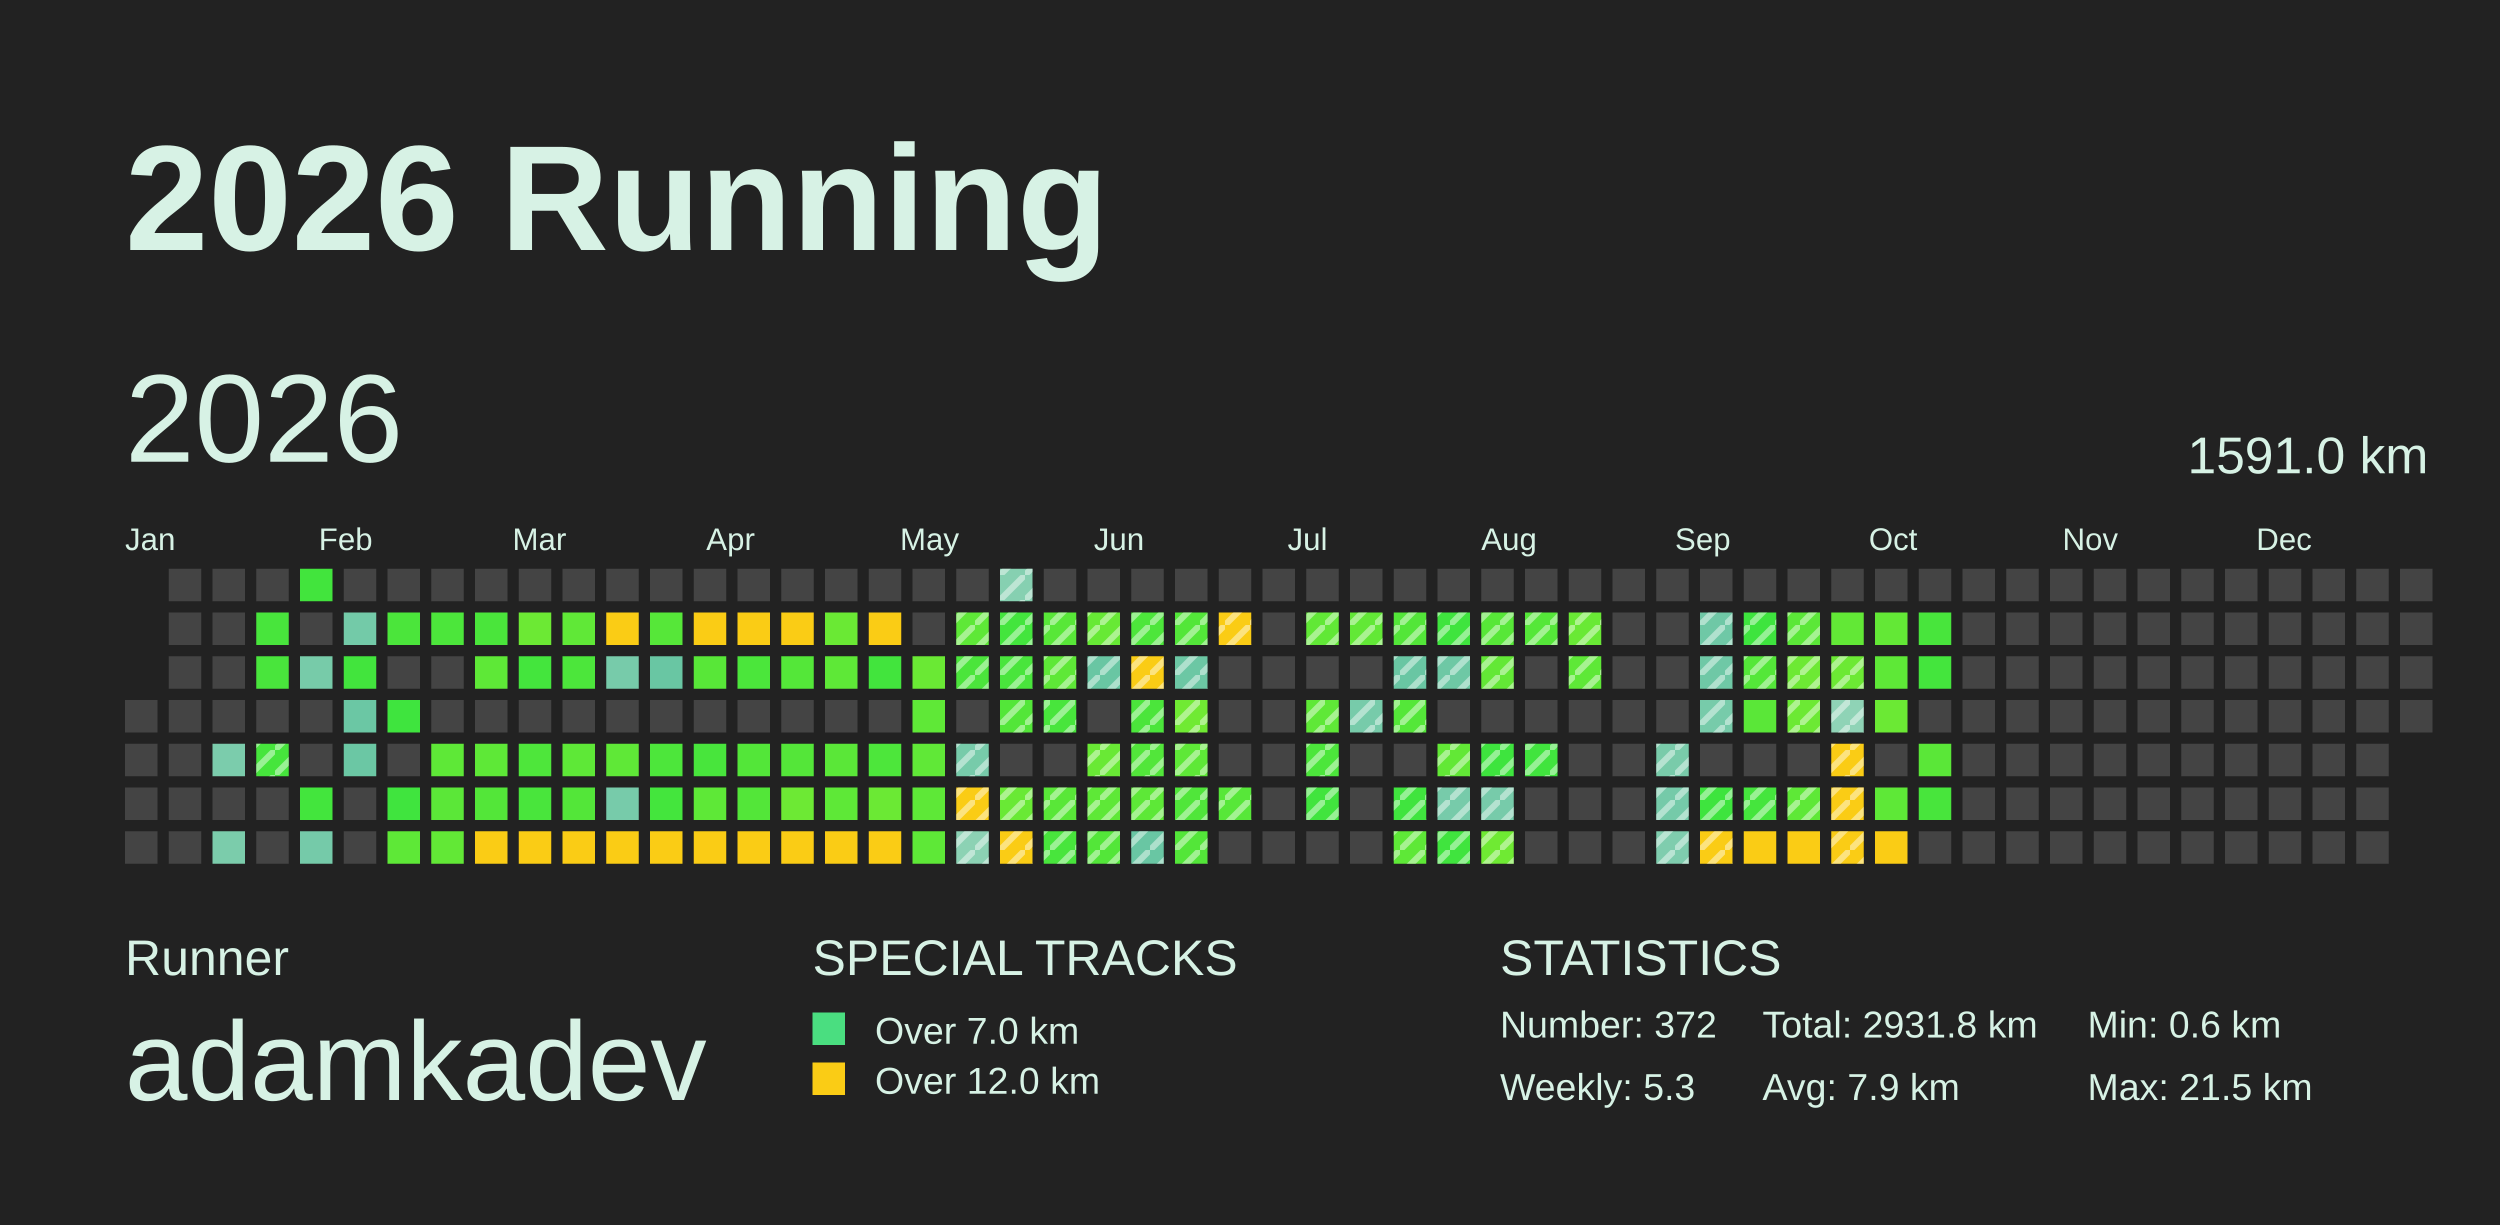
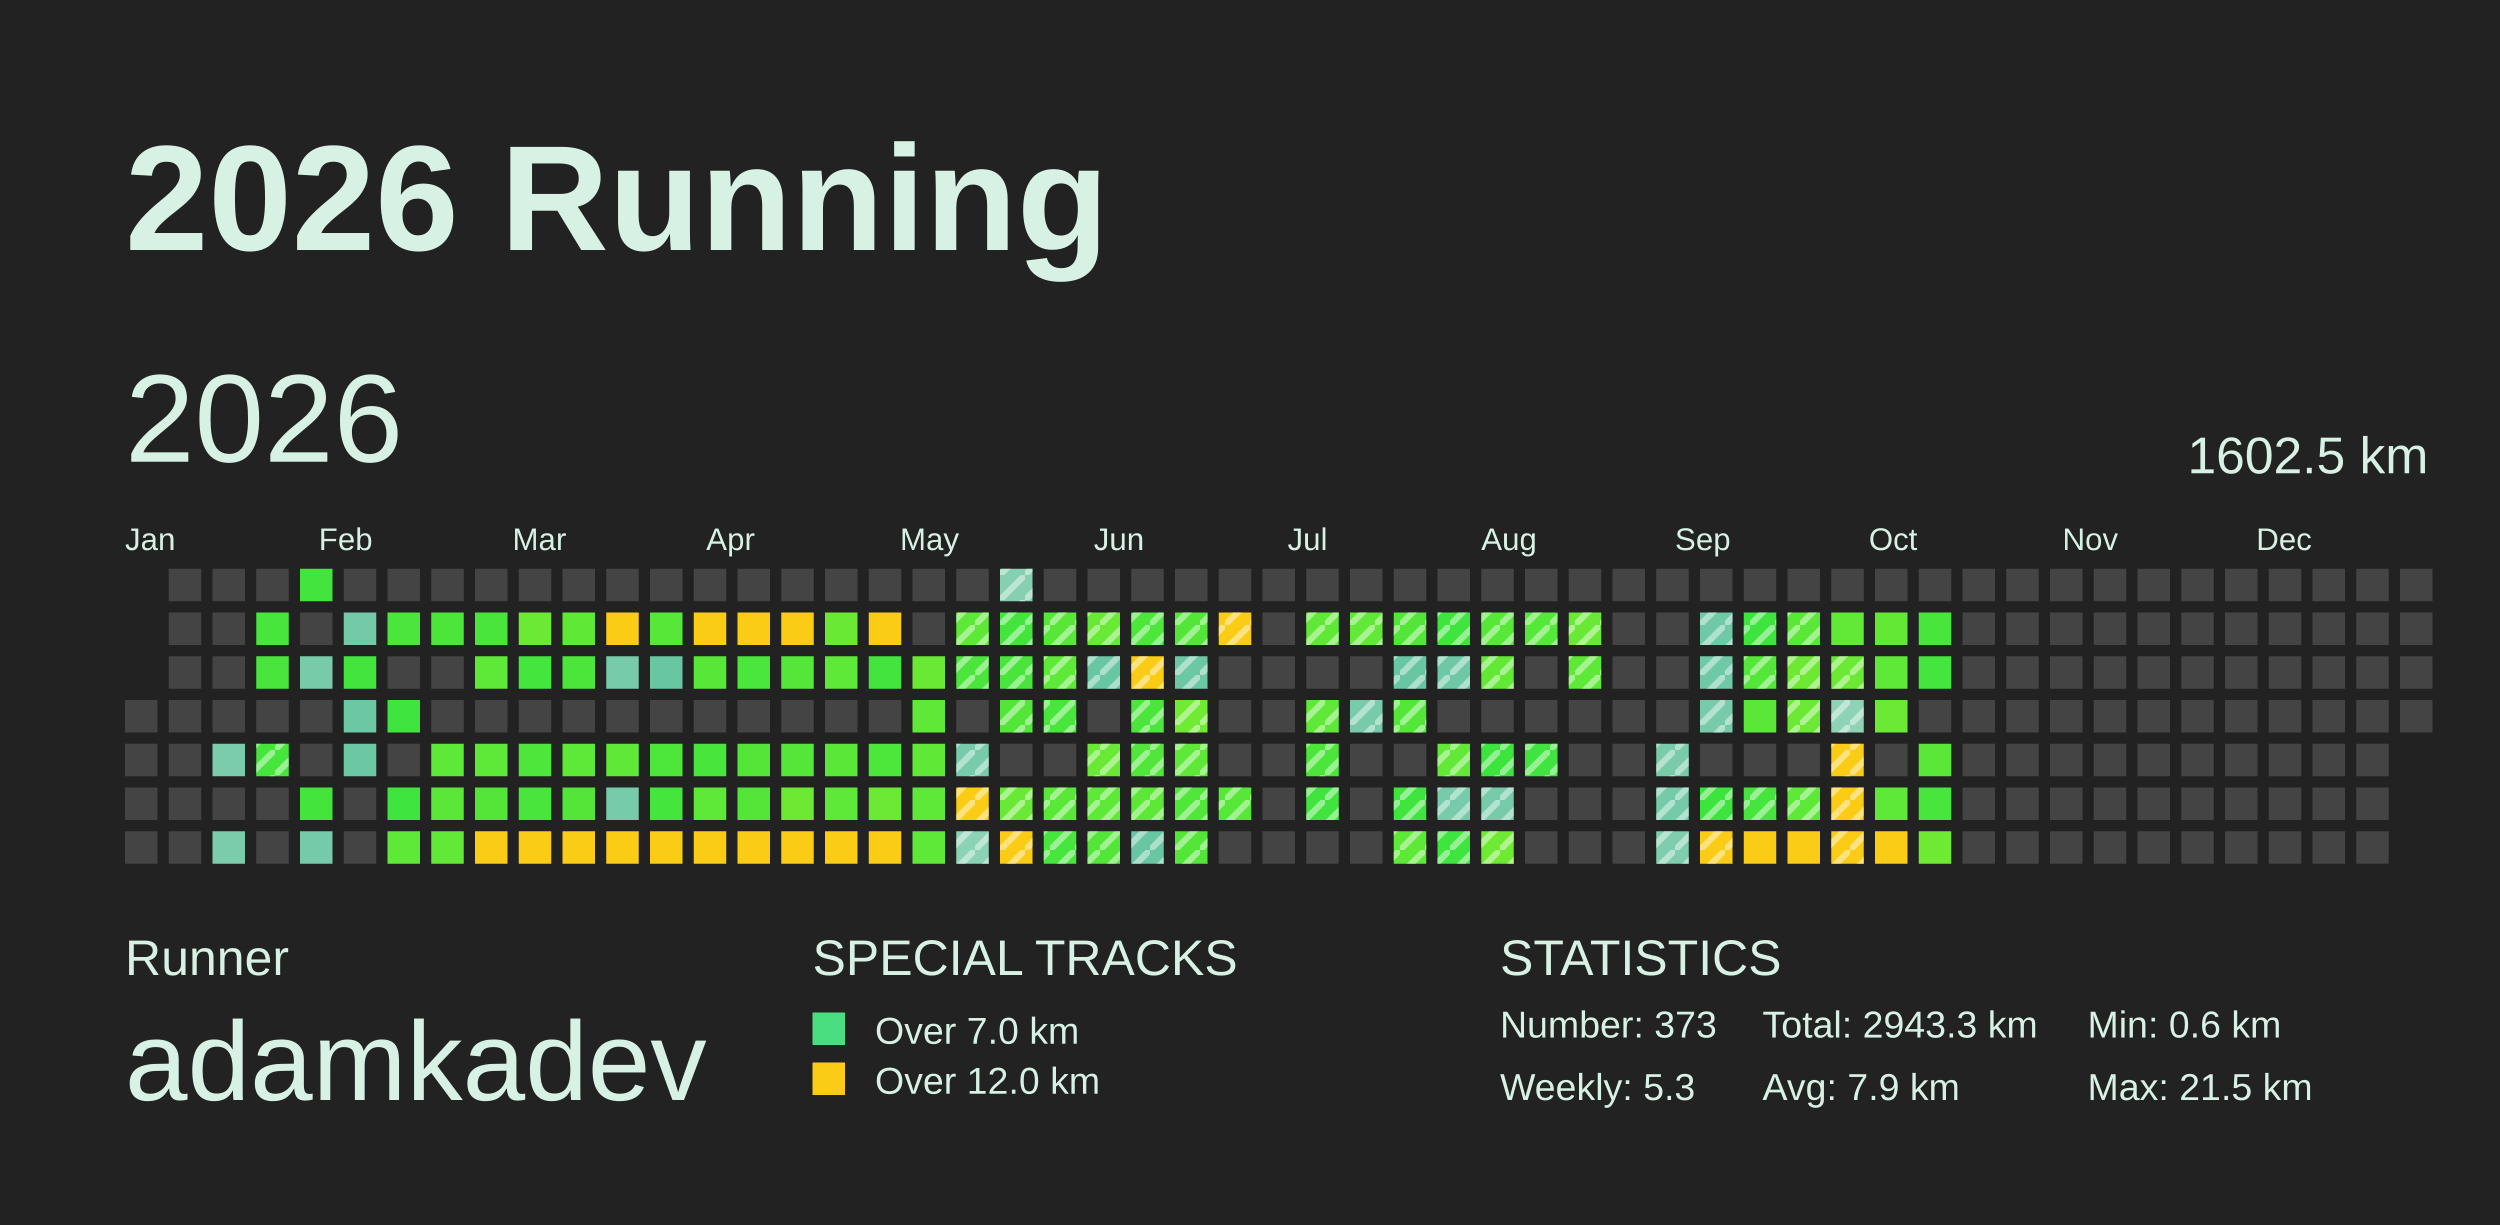
<svg xmlns="http://www.w3.org/2000/svg" baseProfile="full" height="98mm" version="1.1" viewBox="0,0,200,98" width="200mm">
  <defs>
    <pattern height="2" id="indoor-stripe" patternUnits="userSpaceOnUse" width="2">
      <line stroke="white" stroke-opacity="0.45" stroke-width="0.5" x1="0" x2="2" y1="2" y2="0" />
    </pattern>
  </defs>
  <rect fill="#222222" height="98" width="200" x="0" y="0" />
  <text fill="#D7F2E5" style="font-size:12px; font-family:Arial; font-weight:bold;" x="10" y="20">2026 Running</text>
  <text fill="#D7F2E5" style="font-size:4px; font-family:Arial" x="10" y="78">Runner</text>
  <text fill="#D7F2E5" style="font-size:9px; font-family:Arial" x="10" y="88">adamkadev</text>
  <text fill="#D7F2E5" style="font-size:4px; font-family:Arial" x="65" y="78">SPECIAL TRACKS</text>
  <rect fill="#4ADE80" height="2.6" width="2.6" x="65" y="81" />
  <text fill="#D7F2E5" style="font-size:3px; font-family:Arial" x="70" y="83.5">Over 7.0 km</text>
  <rect fill="#FACC15" height="2.6" width="2.6" x="65" y="85" />
  <text fill="#D7F2E5" style="font-size:3px; font-family:Arial" x="70" y="87.5">Over 12.0 km</text>
  <text fill="#D7F2E5" style="font-size:4px; font-family:Arial" x="120" y="78">STATISTICS</text>
-   <text fill="#D7F2E5" style="font-size:3px; font-family:Arial" x="120" y="83">Number: 372</text>
+   <text fill="#D7F2E5" style="font-size:3px; font-family:Arial" x="120" y="83">Number: 373</text>
  <text fill="#D7F2E5" style="font-size:3px; font-family:Arial" x="120" y="88">Weekly: 5.3</text>
-   <text fill="#D7F2E5" style="font-size:3px; font-family:Arial" x="141" y="83">Total: 2931.8 km</text>
+   <text fill="#D7F2E5" style="font-size:3px; font-family:Arial" x="141" y="83">Total: 2943.3 km</text>
  <text fill="#D7F2E5" style="font-size:3px; font-family:Arial" x="141" y="88">Avg: 7.9 km</text>
  <text fill="#D7F2E5" style="font-size:3px; font-family:Arial" x="167" y="83">Min: 0.6 km</text>
  <text fill="#D7F2E5" style="font-size:3px; font-family:Arial" x="167" y="88">Max: 21.5 km</text>
  <text dominant-baseline="hanging" fill="#D7F2E5" style="font-size:10.0px; font-family:Arial;" x="10" y="30">2026</text>
-   <text dominant-baseline="hanging" fill="#D7F2E5" style="font-size:4.125px; font-family:Arial;" x="175" y="35">1591.0 km</text>
+   <text dominant-baseline="hanging" fill="#D7F2E5" style="font-size:4.125px; font-family:Arial;" x="175" y="35">1602.5 km</text>
  <text fill="#D7F2E5" style="font-size:2.5px; font-family:Arial" x="10.0" y="44">Jan</text>
  <text fill="#D7F2E5" style="font-size:2.5px; font-family:Arial" x="25.5" y="44">Feb</text>
  <text fill="#D7F2E5" style="font-size:2.5px; font-family:Arial" x="41.0" y="44">Mar</text>
  <text fill="#D7F2E5" style="font-size:2.5px; font-family:Arial" x="56.5" y="44">Apr</text>
  <text fill="#D7F2E5" style="font-size:2.5px; font-family:Arial" x="72.0" y="44">May</text>
  <text fill="#D7F2E5" style="font-size:2.5px; font-family:Arial" x="87.5" y="44">Jun</text>
  <text fill="#D7F2E5" style="font-size:2.5px; font-family:Arial" x="103.0" y="44">Jul</text>
  <text fill="#D7F2E5" style="font-size:2.5px; font-family:Arial" x="118.5" y="44">Aug</text>
  <text fill="#D7F2E5" style="font-size:2.5px; font-family:Arial" x="134.0" y="44">Sep</text>
  <text fill="#D7F2E5" style="font-size:2.5px; font-family:Arial" x="149.5" y="44">Oct</text>
  <text fill="#D7F2E5" style="font-size:2.5px; font-family:Arial" x="165.0" y="44">Nov</text>
  <text fill="#D7F2E5" style="font-size:2.5px; font-family:Arial" x="180.5" y="44">Dec</text>
  <rect fill="#444444" height="2.6" width="2.6" x="10.0" y="56.0" />
  <rect fill="#444444" height="2.6" width="2.6" x="10.0" y="59.5" />
  <rect fill="#444444" height="2.6" width="2.6" x="10.0" y="63.0" />
  <rect fill="#444444" height="2.6" width="2.6" x="10.0" y="66.5" />
  <rect fill="#444444" height="2.6" width="2.6" x="13.5" y="45.5" />
  <rect fill="#444444" height="2.6" width="2.6" x="13.5" y="49.0" />
  <rect fill="#444444" height="2.6" width="2.6" x="13.5" y="52.5" />
  <rect fill="#444444" height="2.6" width="2.6" x="13.5" y="56.0" />
  <rect fill="#444444" height="2.6" width="2.6" x="13.5" y="59.5" />
  <rect fill="#444444" height="2.6" width="2.6" x="13.5" y="63.0" />
  <rect fill="#444444" height="2.6" width="2.6" x="13.5" y="66.5" />
  <rect fill="#444444" height="2.6" width="2.6" x="17.0" y="45.5" />
  <rect fill="#444444" height="2.6" width="2.6" x="17.0" y="49.0" />
  <rect fill="#444444" height="2.6" width="2.6" x="17.0" y="52.5" />
  <rect fill="#444444" height="2.6" width="2.6" x="17.0" y="56.0" />
  <rect fill="#7bccac" height="2.6" width="2.6" x="17.0" y="59.5" />
  <rect fill="#444444" height="2.6" width="2.6" x="17.0" y="63.0" />
  <rect fill="#7bccab" height="2.6" width="2.6" x="17.0" y="66.5" />
  <rect fill="#444444" height="2.6" width="2.6" x="20.5" y="45.5" />
  <rect fill="#48e53c" height="2.6" width="2.6" x="20.5" y="49.0" />
  <rect fill="#49e53c" height="2.6" width="2.6" x="20.5" y="52.5" />
  <rect fill="#444444" height="2.6" width="2.6" x="20.5" y="56.0" />
  <rect fill="#46e53c" height="2.6" width="2.6" x="20.5" y="59.5" />
  <rect fill="url(#indoor-stripe)" height="2.6" style="pointer-events: none;" width="2.6" x="20.5" y="59.5" />
  <rect fill="#444444" height="2.6" width="2.6" x="20.5" y="63.0" />
  <rect fill="#444444" height="2.6" width="2.6" x="20.5" y="66.5" />
  <rect fill="#42e43d" height="2.6" width="2.6" x="24.0" y="45.5" />
  <rect fill="#444444" height="2.6" width="2.6" x="24.0" y="49.0" />
  <rect fill="#77cba9" height="2.6" width="2.6" x="24.0" y="52.5" />
  <rect fill="#444444" height="2.6" width="2.6" x="24.0" y="56.0" />
  <rect fill="#444444" height="2.6" width="2.6" x="24.0" y="59.5" />
  <rect fill="#43e53d" height="2.6" width="2.6" x="24.0" y="63.0" />
  <rect fill="#75caa9" height="2.6" width="2.6" x="24.0" y="66.5" />
  <rect fill="#444444" height="2.6" width="2.6" x="27.5" y="45.5" />
  <rect fill="#73caa8" height="2.6" width="2.6" x="27.5" y="49.0" />
  <rect fill="#42e43d" height="2.6" width="2.6" x="27.5" y="52.5" />
  <rect fill="#6bc7a4" height="2.6" width="2.6" x="27.5" y="56.0" />
  <rect fill="#6bc7a4" height="2.6" width="2.6" x="27.5" y="59.5" />
  <rect fill="#444444" height="2.6" width="2.6" x="27.5" y="63.0" />
  <rect fill="#444444" height="2.6" width="2.6" x="27.5" y="66.5" />
  <rect fill="#444444" height="2.6" width="2.6" x="31.0" y="45.5" />
  <rect fill="#4be53b" height="2.6" width="2.6" x="31.0" y="49.0" />
  <rect fill="#444444" height="2.6" width="2.6" x="31.0" y="52.5" />
  <rect fill="#3fe43e" height="2.6" width="2.6" x="31.0" y="56.0" />
  <rect fill="#444444" height="2.6" width="2.6" x="31.0" y="59.5" />
  <rect fill="#40e43e" height="2.6" width="2.6" x="31.0" y="63.0" />
  <rect fill="#5ee837" height="2.6" width="2.6" x="31.0" y="66.5" />
  <rect fill="#444444" height="2.6" width="2.6" x="34.5" y="45.5" />
  <rect fill="#4ce63b" height="2.6" width="2.6" x="34.5" y="49.0" />
  <rect fill="#444444" height="2.6" width="2.6" x="34.5" y="52.5" />
  <rect fill="#444444" height="2.6" width="2.6" x="34.5" y="56.0" />
  <rect fill="#5ee837" height="2.6" width="2.6" x="34.5" y="59.5" />
  <rect fill="#5be738" height="2.6" width="2.6" x="34.5" y="63.0" />
  <rect fill="#62e836" height="2.6" width="2.6" x="34.5" y="66.5" />
  <rect fill="#444444" height="2.6" width="2.6" x="38.0" y="45.5" />
  <rect fill="#4ae53b" height="2.6" width="2.6" x="38.0" y="49.0" />
  <rect fill="#5ee837" height="2.6" width="2.6" x="38.0" y="52.5" />
  <rect fill="#444444" height="2.6" width="2.6" x="38.0" y="56.0" />
  <rect fill="#5ee837" height="2.6" width="2.6" x="38.0" y="59.5" />
  <rect fill="#53e639" height="2.6" width="2.6" x="38.0" y="63.0" />
  <rect fill="#FACC15" height="2.6" width="2.6" x="38.0" y="66.5" />
  <rect fill="#444444" height="2.6" width="2.6" x="41.5" y="45.5" />
  <rect fill="#6ce934" height="2.6" width="2.6" x="41.5" y="49.0" />
  <rect fill="#44e53d" height="2.6" width="2.6" x="41.5" y="52.5" />
  <rect fill="#444444" height="2.6" width="2.6" x="41.5" y="56.0" />
  <rect fill="#4ee63b" height="2.6" width="2.6" x="41.5" y="59.5" />
  <rect fill="#49e53c" height="2.6" width="2.6" x="41.5" y="63.0" />
  <rect fill="#FACC15" height="2.6" width="2.6" x="41.5" y="66.5" />
  <rect fill="#444444" height="2.6" width="2.6" x="45.0" y="45.5" />
  <rect fill="#60e837" height="2.6" width="2.6" x="45.0" y="49.0" />
  <rect fill="#4ce63b" height="2.6" width="2.6" x="45.0" y="52.5" />
  <rect fill="#444444" height="2.6" width="2.6" x="45.0" y="56.0" />
  <rect fill="#5ee837" height="2.6" width="2.6" x="45.0" y="59.5" />
  <rect fill="#53e639" height="2.6" width="2.6" x="45.0" y="63.0" />
  <rect fill="#FACC15" height="2.6" width="2.6" x="45.0" y="66.5" />
  <rect fill="#444444" height="2.6" width="2.6" x="48.5" y="45.5" />
  <rect fill="#FACC15" height="2.6" width="2.6" x="48.5" y="49.0" />
  <rect fill="#77cbaa" height="2.6" width="2.6" x="48.5" y="52.5" />
  <rect fill="#444444" height="2.6" width="2.6" x="48.5" y="56.0" />
  <rect fill="#5fe837" height="2.6" width="2.6" x="48.5" y="59.5" />
  <rect fill="#77cbaa" height="2.6" width="2.6" x="48.5" y="63.0" />
  <rect fill="#FACC15" height="2.6" width="2.6" x="48.5" y="66.5" />
  <rect fill="#444444" height="2.6" width="2.6" x="52.0" y="45.5" />
  <rect fill="#56e739" height="2.6" width="2.6" x="52.0" y="49.0" />
  <rect fill="#69c6a3" height="2.6" width="2.6" x="52.0" y="52.5" />
  <rect fill="#444444" height="2.6" width="2.6" x="52.0" y="56.0" />
  <rect fill="#4de63b" height="2.6" width="2.6" x="52.0" y="59.5" />
  <rect fill="#44e53d" height="2.6" width="2.6" x="52.0" y="63.0" />
  <rect fill="#FACC15" height="2.6" width="2.6" x="52.0" y="66.5" />
  <rect fill="#444444" height="2.6" width="2.6" x="55.5" y="45.5" />
  <rect fill="#FACC15" height="2.6" width="2.6" x="55.5" y="49.0" />
  <rect fill="#58e738" height="2.6" width="2.6" x="55.5" y="52.5" />
  <rect fill="#444444" height="2.6" width="2.6" x="55.5" y="56.0" />
  <rect fill="#48e53c" height="2.6" width="2.6" x="55.5" y="59.5" />
  <rect fill="#5ee837" height="2.6" width="2.6" x="55.5" y="63.0" />
  <rect fill="#FACC15" height="2.6" width="2.6" x="55.5" y="66.5" />
  <rect fill="#444444" height="2.6" width="2.6" x="59.0" y="45.5" />
  <rect fill="#FACC15" height="2.6" width="2.6" x="59.0" y="49.0" />
  <rect fill="#4be63b" height="2.6" width="2.6" x="59.0" y="52.5" />
  <rect fill="#444444" height="2.6" width="2.6" x="59.0" y="56.0" />
  <rect fill="#53e639" height="2.6" width="2.6" x="59.0" y="59.5" />
  <rect fill="#53e639" height="2.6" width="2.6" x="59.0" y="63.0" />
  <rect fill="#FACC15" height="2.6" width="2.6" x="59.0" y="66.5" />
  <rect fill="#444444" height="2.6" width="2.6" x="62.5" y="45.5" />
  <rect fill="#FACC15" height="2.6" width="2.6" x="62.5" y="49.0" />
  <rect fill="#54e739" height="2.6" width="2.6" x="62.5" y="52.5" />
  <rect fill="#444444" height="2.6" width="2.6" x="62.5" y="56.0" />
  <rect fill="#54e639" height="2.6" width="2.6" x="62.5" y="59.5" />
  <rect fill="#6de934" height="2.6" width="2.6" x="62.5" y="63.0" />
  <rect fill="#FACC15" height="2.6" width="2.6" x="62.5" y="66.5" />
  <rect fill="#444444" height="2.6" width="2.6" x="66.0" y="45.5" />
  <rect fill="#6ae934" height="2.6" width="2.6" x="66.0" y="49.0" />
  <rect fill="#5ee837" height="2.6" width="2.6" x="66.0" y="52.5" />
  <rect fill="#444444" height="2.6" width="2.6" x="66.0" y="56.0" />
  <rect fill="#5ae738" height="2.6" width="2.6" x="66.0" y="59.5" />
  <rect fill="#5ee837" height="2.6" width="2.6" x="66.0" y="63.0" />
  <rect fill="#FACC15" height="2.6" width="2.6" x="66.0" y="66.5" />
  <rect fill="#444444" height="2.6" width="2.6" x="69.5" y="45.5" />
  <rect fill="#FACC15" height="2.6" width="2.6" x="69.5" y="49.0" />
  <rect fill="#42e43d" height="2.6" width="2.6" x="69.5" y="52.5" />
  <rect fill="#444444" height="2.6" width="2.6" x="69.5" y="56.0" />
  <rect fill="#4de63b" height="2.6" width="2.6" x="69.5" y="59.5" />
  <rect fill="#6be934" height="2.6" width="2.6" x="69.5" y="63.0" />
  <rect fill="#FACC15" height="2.6" width="2.6" x="69.5" y="66.5" />
  <rect fill="#444444" height="2.6" width="2.6" x="73.0" y="45.5" />
  <rect fill="#444444" height="2.6" width="2.6" x="73.0" y="49.0" />
  <rect fill="#6ae934" height="2.6" width="2.6" x="73.0" y="52.5" />
  <rect fill="#5fe837" height="2.6" width="2.6" x="73.0" y="56.0" />
  <rect fill="#60e837" height="2.6" width="2.6" x="73.0" y="59.5" />
  <rect fill="#5ee837" height="2.6" width="2.6" x="73.0" y="63.0" />
  <rect fill="#5ee837" height="2.6" width="2.6" x="73.0" y="66.5" />
  <rect fill="#444444" height="2.6" width="2.6" x="76.5" y="45.5" />
  <rect fill="#5ee837" height="2.6" width="2.6" x="76.5" y="49.0" />
  <rect fill="url(#indoor-stripe)" height="2.6" style="pointer-events: none;" width="2.6" x="76.5" y="49.0" />
  <rect fill="#4be53b" height="2.6" width="2.6" x="76.5" y="52.5" />
  <rect fill="url(#indoor-stripe)" height="2.6" style="pointer-events: none;" width="2.6" x="76.5" y="52.5" />
  <rect fill="#444444" height="2.6" width="2.6" x="76.5" y="56.0" />
  <rect fill="#77cbaa" height="2.6" width="2.6" x="76.5" y="59.5" />
  <rect fill="url(#indoor-stripe)" height="2.6" style="pointer-events: none;" width="2.6" x="76.5" y="59.5" />
  <rect fill="#FACC15" height="2.6" width="2.6" x="76.5" y="63.0" />
  <rect fill="url(#indoor-stripe)" height="2.6" style="pointer-events: none;" width="2.6" x="76.5" y="63.0" />
  <rect fill="#8cd2b4" height="2.6" width="2.6" x="76.5" y="66.5" />
  <rect fill="url(#indoor-stripe)" height="2.6" style="pointer-events: none;" width="2.6" x="76.5" y="66.5" />
  <rect fill="#86d0b1" height="2.6" width="2.6" x="80.0" y="45.5" />
  <rect fill="url(#indoor-stripe)" height="2.6" style="pointer-events: none;" width="2.6" x="80.0" y="45.5" />
  <rect fill="#43e53d" height="2.6" width="2.6" x="80.0" y="49.0" />
  <rect fill="url(#indoor-stripe)" height="2.6" style="pointer-events: none;" width="2.6" x="80.0" y="49.0" />
  <rect fill="#49e53c" height="2.6" width="2.6" x="80.0" y="52.5" />
  <rect fill="url(#indoor-stripe)" height="2.6" style="pointer-events: none;" width="2.6" x="80.0" y="52.5" />
  <rect fill="#53e639" height="2.6" width="2.6" x="80.0" y="56.0" />
  <rect fill="url(#indoor-stripe)" height="2.6" style="pointer-events: none;" width="2.6" x="80.0" y="56.0" />
  <rect fill="#444444" height="2.6" width="2.6" x="80.0" y="59.5" />
  <rect fill="#69e935" height="2.6" width="2.6" x="80.0" y="63.0" />
  <rect fill="url(#indoor-stripe)" height="2.6" style="pointer-events: none;" width="2.6" x="80.0" y="63.0" />
  <rect fill="#FACC15" height="2.6" width="2.6" x="80.0" y="66.5" />
  <rect fill="url(#indoor-stripe)" height="2.6" style="pointer-events: none;" width="2.6" x="80.0" y="66.5" />
  <rect fill="#444444" height="2.6" width="2.6" x="83.5" y="45.5" />
  <rect fill="#58e738" height="2.6" width="2.6" x="83.5" y="49.0" />
  <rect fill="url(#indoor-stripe)" height="2.6" style="pointer-events: none;" width="2.6" x="83.5" y="49.0" />
  <rect fill="#5ee837" height="2.6" width="2.6" x="83.5" y="52.5" />
  <rect fill="url(#indoor-stripe)" height="2.6" style="pointer-events: none;" width="2.6" x="83.5" y="52.5" />
  <rect fill="#48e53c" height="2.6" width="2.6" x="83.5" y="56.0" />
  <rect fill="url(#indoor-stripe)" height="2.6" style="pointer-events: none;" width="2.6" x="83.5" y="56.0" />
  <rect fill="#444444" height="2.6" width="2.6" x="83.5" y="59.5" />
  <rect fill="#59e738" height="2.6" width="2.6" x="83.5" y="63.0" />
  <rect fill="url(#indoor-stripe)" height="2.6" style="pointer-events: none;" width="2.6" x="83.5" y="63.0" />
  <rect fill="#48e53c" height="2.6" width="2.6" x="83.5" y="66.5" />
  <rect fill="url(#indoor-stripe)" height="2.6" style="pointer-events: none;" width="2.6" x="83.5" y="66.5" />
  <rect fill="#444444" height="2.6" width="2.6" x="87.0" y="45.5" />
  <rect fill="#67e935" height="2.6" width="2.6" x="87.0" y="49.0" />
  <rect fill="url(#indoor-stripe)" height="2.6" style="pointer-events: none;" width="2.6" x="87.0" y="49.0" />
  <rect fill="#69c6a3" height="2.6" width="2.6" x="87.0" y="52.5" />
  <rect fill="url(#indoor-stripe)" height="2.6" style="pointer-events: none;" width="2.6" x="87.0" y="52.5" />
  <rect fill="#444444" height="2.6" width="2.6" x="87.0" y="56.0" />
  <rect fill="#69e935" height="2.6" width="2.6" x="87.0" y="59.5" />
  <rect fill="url(#indoor-stripe)" height="2.6" style="pointer-events: none;" width="2.6" x="87.0" y="59.5" />
  <rect fill="#5ee837" height="2.6" width="2.6" x="87.0" y="63.0" />
  <rect fill="url(#indoor-stripe)" height="2.6" style="pointer-events: none;" width="2.6" x="87.0" y="63.0" />
  <rect fill="#53e639" height="2.6" width="2.6" x="87.0" y="66.5" />
  <rect fill="url(#indoor-stripe)" height="2.6" style="pointer-events: none;" width="2.6" x="87.0" y="66.5" />
  <rect fill="#444444" height="2.6" width="2.6" x="90.5" y="45.5" />
  <rect fill="#4de63b" height="2.6" width="2.6" x="90.5" y="49.0" />
  <rect fill="url(#indoor-stripe)" height="2.6" style="pointer-events: none;" width="2.6" x="90.5" y="49.0" />
  <rect fill="#FACC15" height="2.6" width="2.6" x="90.5" y="52.5" />
  <rect fill="url(#indoor-stripe)" height="2.6" style="pointer-events: none;" width="2.6" x="90.5" y="52.5" />
  <rect fill="#4be53b" height="2.6" width="2.6" x="90.5" y="56.0" />
  <rect fill="url(#indoor-stripe)" height="2.6" style="pointer-events: none;" width="2.6" x="90.5" y="56.0" />
  <rect fill="#52e63a" height="2.6" width="2.6" x="90.5" y="59.5" />
  <rect fill="url(#indoor-stripe)" height="2.6" style="pointer-events: none;" width="2.6" x="90.5" y="59.5" />
  <rect fill="#5de837" height="2.6" width="2.6" x="90.5" y="63.0" />
  <rect fill="url(#indoor-stripe)" height="2.6" style="pointer-events: none;" width="2.6" x="90.5" y="63.0" />
  <rect fill="#69c6a3" height="2.6" width="2.6" x="90.5" y="66.5" />
  <rect fill="url(#indoor-stripe)" height="2.6" style="pointer-events: none;" width="2.6" x="90.5" y="66.5" />
  <rect fill="#444444" height="2.6" width="2.6" x="94.0" y="45.5" />
  <rect fill="#53e639" height="2.6" width="2.6" x="94.0" y="49.0" />
  <rect fill="url(#indoor-stripe)" height="2.6" style="pointer-events: none;" width="2.6" x="94.0" y="49.0" />
  <rect fill="#6cc7a4" height="2.6" width="2.6" x="94.0" y="52.5" />
  <rect fill="url(#indoor-stripe)" height="2.6" style="pointer-events: none;" width="2.6" x="94.0" y="52.5" />
  <rect fill="#70ea33" height="2.6" width="2.6" x="94.0" y="56.0" />
  <rect fill="url(#indoor-stripe)" height="2.6" style="pointer-events: none;" width="2.6" x="94.0" y="56.0" />
  <rect fill="#5ee837" height="2.6" width="2.6" x="94.0" y="59.5" />
  <rect fill="url(#indoor-stripe)" height="2.6" style="pointer-events: none;" width="2.6" x="94.0" y="59.5" />
  <rect fill="#50e63a" height="2.6" width="2.6" x="94.0" y="63.0" />
  <rect fill="url(#indoor-stripe)" height="2.6" style="pointer-events: none;" width="2.6" x="94.0" y="63.0" />
  <rect fill="#53e639" height="2.6" width="2.6" x="94.0" y="66.5" />
  <rect fill="url(#indoor-stripe)" height="2.6" style="pointer-events: none;" width="2.6" x="94.0" y="66.5" />
  <rect fill="#444444" height="2.6" width="2.6" x="97.5" y="45.5" />
  <rect fill="#FACC15" height="2.6" width="2.6" x="97.5" y="49.0" />
  <rect fill="url(#indoor-stripe)" height="2.6" style="pointer-events: none;" width="2.6" x="97.5" y="49.0" />
  <rect fill="#444444" height="2.6" width="2.6" x="97.5" y="52.5" />
  <rect fill="#444444" height="2.6" width="2.6" x="97.5" y="56.0" />
  <rect fill="#444444" height="2.6" width="2.6" x="97.5" y="59.5" />
  <rect fill="#57e739" height="2.6" width="2.6" x="97.5" y="63.0" />
  <rect fill="url(#indoor-stripe)" height="2.6" style="pointer-events: none;" width="2.6" x="97.5" y="63.0" />
  <rect fill="#444444" height="2.6" width="2.6" x="97.5" y="66.5" />
  <rect fill="#444444" height="2.6" width="2.6" x="101.0" y="45.5" />
  <rect fill="#444444" height="2.6" width="2.6" x="101.0" y="49.0" />
  <rect fill="#444444" height="2.6" width="2.6" x="101.0" y="52.5" />
  <rect fill="#444444" height="2.6" width="2.6" x="101.0" y="56.0" />
  <rect fill="#444444" height="2.6" width="2.6" x="101.0" y="59.5" />
  <rect fill="#444444" height="2.6" width="2.6" x="101.0" y="63.0" />
  <rect fill="#444444" height="2.6" width="2.6" x="101.0" y="66.5" />
  <rect fill="#444444" height="2.6" width="2.6" x="104.5" y="45.5" />
  <rect fill="#61e836" height="2.6" width="2.6" x="104.5" y="49.0" />
  <rect fill="url(#indoor-stripe)" height="2.6" style="pointer-events: none;" width="2.6" x="104.5" y="49.0" />
  <rect fill="#444444" height="2.6" width="2.6" x="104.5" y="52.5" />
  <rect fill="#5fe837" height="2.6" width="2.6" x="104.5" y="56.0" />
  <rect fill="url(#indoor-stripe)" height="2.6" style="pointer-events: none;" width="2.6" x="104.5" y="56.0" />
  <rect fill="#4ce63b" height="2.6" width="2.6" x="104.5" y="59.5" />
  <rect fill="url(#indoor-stripe)" height="2.6" style="pointer-events: none;" width="2.6" x="104.5" y="59.5" />
  <rect fill="#41e43e" height="2.6" width="2.6" x="104.5" y="63.0" />
  <rect fill="url(#indoor-stripe)" height="2.6" style="pointer-events: none;" width="2.6" x="104.5" y="63.0" />
  <rect fill="#444444" height="2.6" width="2.6" x="104.5" y="66.5" />
  <rect fill="#444444" height="2.6" width="2.6" x="108.0" y="45.5" />
  <rect fill="#62e836" height="2.6" width="2.6" x="108.0" y="49.0" />
  <rect fill="url(#indoor-stripe)" height="2.6" style="pointer-events: none;" width="2.6" x="108.0" y="49.0" />
  <rect fill="#444444" height="2.6" width="2.6" x="108.0" y="52.5" />
  <rect fill="#77cbaa" height="2.6" width="2.6" x="108.0" y="56.0" />
  <rect fill="url(#indoor-stripe)" height="2.6" style="pointer-events: none;" width="2.6" x="108.0" y="56.0" />
  <rect fill="#444444" height="2.6" width="2.6" x="108.0" y="59.5" />
  <rect fill="#444444" height="2.6" width="2.6" x="108.0" y="63.0" />
  <rect fill="#444444" height="2.6" width="2.6" x="108.0" y="66.5" />
  <rect fill="#444444" height="2.6" width="2.6" x="111.5" y="45.5" />
  <rect fill="#53e639" height="2.6" width="2.6" x="111.5" y="49.0" />
  <rect fill="url(#indoor-stripe)" height="2.6" style="pointer-events: none;" width="2.6" x="111.5" y="49.0" />
  <rect fill="#69c6a3" height="2.6" width="2.6" x="111.5" y="52.5" />
  <rect fill="url(#indoor-stripe)" height="2.6" style="pointer-events: none;" width="2.6" x="111.5" y="52.5" />
  <rect fill="#54e739" height="2.6" width="2.6" x="111.5" y="56.0" />
  <rect fill="url(#indoor-stripe)" height="2.6" style="pointer-events: none;" width="2.6" x="111.5" y="56.0" />
  <rect fill="#444444" height="2.6" width="2.6" x="111.5" y="59.5" />
  <rect fill="#40e43e" height="2.6" width="2.6" x="111.5" y="63.0" />
  <rect fill="url(#indoor-stripe)" height="2.6" style="pointer-events: none;" width="2.6" x="111.5" y="63.0" />
  <rect fill="#5ee837" height="2.6" width="2.6" x="111.5" y="66.5" />
  <rect fill="url(#indoor-stripe)" height="2.6" style="pointer-events: none;" width="2.6" x="111.5" y="66.5" />
  <rect fill="#444444" height="2.6" width="2.6" x="115.0" y="45.5" />
  <rect fill="#3fe43e" height="2.6" width="2.6" x="115.0" y="49.0" />
  <rect fill="url(#indoor-stripe)" height="2.6" style="pointer-events: none;" width="2.6" x="115.0" y="49.0" />
  <rect fill="#6ec8a5" height="2.6" width="2.6" x="115.0" y="52.5" />
  <rect fill="url(#indoor-stripe)" height="2.6" style="pointer-events: none;" width="2.6" x="115.0" y="52.5" />
  <rect fill="#444444" height="2.6" width="2.6" x="115.0" y="56.0" />
  <rect fill="#62e836" height="2.6" width="2.6" x="115.0" y="59.5" />
  <rect fill="url(#indoor-stripe)" height="2.6" style="pointer-events: none;" width="2.6" x="115.0" y="59.5" />
  <rect fill="#77cbaa" height="2.6" width="2.6" x="115.0" y="63.0" />
  <rect fill="url(#indoor-stripe)" height="2.6" style="pointer-events: none;" width="2.6" x="115.0" y="63.0" />
  <rect fill="#40e43e" height="2.6" width="2.6" x="115.0" y="66.5" />
  <rect fill="url(#indoor-stripe)" height="2.6" style="pointer-events: none;" width="2.6" x="115.0" y="66.5" />
  <rect fill="#444444" height="2.6" width="2.6" x="118.5" y="45.5" />
  <rect fill="#57e738" height="2.6" width="2.6" x="118.5" y="49.0" />
  <rect fill="url(#indoor-stripe)" height="2.6" style="pointer-events: none;" width="2.6" x="118.5" y="49.0" />
  <rect fill="#63e836" height="2.6" width="2.6" x="118.5" y="52.5" />
  <rect fill="url(#indoor-stripe)" height="2.6" style="pointer-events: none;" width="2.6" x="118.5" y="52.5" />
  <rect fill="#444444" height="2.6" width="2.6" x="118.5" y="56.0" />
  <rect fill="#3ee43e" height="2.6" width="2.6" x="118.5" y="59.5" />
  <rect fill="url(#indoor-stripe)" height="2.6" style="pointer-events: none;" width="2.6" x="118.5" y="59.5" />
  <rect fill="#77cbaa" height="2.6" width="2.6" x="118.5" y="63.0" />
  <rect fill="url(#indoor-stripe)" height="2.6" style="pointer-events: none;" width="2.6" x="118.5" y="63.0" />
  <rect fill="#6fea33" height="2.6" width="2.6" x="118.5" y="66.5" />
  <rect fill="url(#indoor-stripe)" height="2.6" style="pointer-events: none;" width="2.6" x="118.5" y="66.5" />
  <rect fill="#444444" height="2.6" width="2.6" x="122.0" y="45.5" />
  <rect fill="#55e739" height="2.6" width="2.6" x="122.0" y="49.0" />
  <rect fill="url(#indoor-stripe)" height="2.6" style="pointer-events: none;" width="2.6" x="122.0" y="49.0" />
  <rect fill="#444444" height="2.6" width="2.6" x="122.0" y="52.5" />
  <rect fill="#444444" height="2.6" width="2.6" x="122.0" y="56.0" />
  <rect fill="#41e43e" height="2.6" width="2.6" x="122.0" y="59.5" />
  <rect fill="url(#indoor-stripe)" height="2.6" style="pointer-events: none;" width="2.6" x="122.0" y="59.5" />
  <rect fill="#444444" height="2.6" width="2.6" x="122.0" y="63.0" />
  <rect fill="#444444" height="2.6" width="2.6" x="122.0" y="66.5" />
  <rect fill="#444444" height="2.6" width="2.6" x="125.5" y="45.5" />
  <rect fill="#69e935" height="2.6" width="2.6" x="125.5" y="49.0" />
  <rect fill="url(#indoor-stripe)" height="2.6" style="pointer-events: none;" width="2.6" x="125.5" y="49.0" />
  <rect fill="#5ee837" height="2.6" width="2.6" x="125.5" y="52.5" />
  <rect fill="url(#indoor-stripe)" height="2.6" style="pointer-events: none;" width="2.6" x="125.5" y="52.5" />
  <rect fill="#444444" height="2.6" width="2.6" x="125.5" y="56.0" />
  <rect fill="#444444" height="2.6" width="2.6" x="125.5" y="59.5" />
  <rect fill="#444444" height="2.6" width="2.6" x="125.5" y="63.0" />
  <rect fill="#444444" height="2.6" width="2.6" x="125.5" y="66.5" />
  <rect fill="#444444" height="2.6" width="2.6" x="129.0" y="45.5" />
  <rect fill="#444444" height="2.6" width="2.6" x="129.0" y="49.0" />
  <rect fill="#444444" height="2.6" width="2.6" x="129.0" y="52.5" />
  <rect fill="#444444" height="2.6" width="2.6" x="129.0" y="56.0" />
  <rect fill="#444444" height="2.6" width="2.6" x="129.0" y="59.5" />
  <rect fill="#444444" height="2.6" width="2.6" x="129.0" y="63.0" />
  <rect fill="#444444" height="2.6" width="2.6" x="129.0" y="66.5" />
  <rect fill="#444444" height="2.6" width="2.6" x="132.5" y="45.5" />
  <rect fill="#444444" height="2.6" width="2.6" x="132.5" y="49.0" />
  <rect fill="#444444" height="2.6" width="2.6" x="132.5" y="52.5" />
  <rect fill="#444444" height="2.6" width="2.6" x="132.5" y="56.0" />
  <rect fill="#79cbaa" height="2.6" width="2.6" x="132.5" y="59.5" />
  <rect fill="url(#indoor-stripe)" height="2.6" style="pointer-events: none;" width="2.6" x="132.5" y="59.5" />
  <rect fill="#75caa9" height="2.6" width="2.6" x="132.5" y="63.0" />
  <rect fill="url(#indoor-stripe)" height="2.6" style="pointer-events: none;" width="2.6" x="132.5" y="63.0" />
  <rect fill="#7fcdae" height="2.6" width="2.6" x="132.5" y="66.5" />
  <rect fill="url(#indoor-stripe)" height="2.6" style="pointer-events: none;" width="2.6" x="132.5" y="66.5" />
  <rect fill="#444444" height="2.6" width="2.6" x="136.0" y="45.5" />
  <rect fill="#6fc8a6" height="2.6" width="2.6" x="136.0" y="49.0" />
  <rect fill="url(#indoor-stripe)" height="2.6" style="pointer-events: none;" width="2.6" x="136.0" y="49.0" />
  <rect fill="#6fc8a6" height="2.6" width="2.6" x="136.0" y="52.5" />
  <rect fill="url(#indoor-stripe)" height="2.6" style="pointer-events: none;" width="2.6" x="136.0" y="52.5" />
  <rect fill="#77cbaa" height="2.6" width="2.6" x="136.0" y="56.0" />
  <rect fill="url(#indoor-stripe)" height="2.6" style="pointer-events: none;" width="2.6" x="136.0" y="56.0" />
  <rect fill="#444444" height="2.6" width="2.6" x="136.0" y="59.5" />
  <rect fill="#3ee43e" height="2.6" width="2.6" x="136.0" y="63.0" />
  <rect fill="url(#indoor-stripe)" height="2.6" style="pointer-events: none;" width="2.6" x="136.0" y="63.0" />
  <rect fill="#FACC15" height="2.6" width="2.6" x="136.0" y="66.5" />
  <rect fill="url(#indoor-stripe)" height="2.6" style="pointer-events: none;" width="2.6" x="136.0" y="66.5" />
  <rect fill="#444444" height="2.6" width="2.6" x="139.5" y="45.5" />
  <rect fill="#3ee43e" height="2.6" width="2.6" x="139.5" y="49.0" />
  <rect fill="url(#indoor-stripe)" height="2.6" style="pointer-events: none;" width="2.6" x="139.5" y="49.0" />
  <rect fill="#54e739" height="2.6" width="2.6" x="139.5" y="52.5" />
  <rect fill="url(#indoor-stripe)" height="2.6" style="pointer-events: none;" width="2.6" x="139.5" y="52.5" />
  <rect fill="#5ae738" height="2.6" width="2.6" x="139.5" y="56.0" />
  <rect fill="#444444" height="2.6" width="2.6" x="139.5" y="59.5" />
  <rect fill="#45e53d" height="2.6" width="2.6" x="139.5" y="63.0" />
  <rect fill="url(#indoor-stripe)" height="2.6" style="pointer-events: none;" width="2.6" x="139.5" y="63.0" />
  <rect fill="#FACC15" height="2.6" width="2.6" x="139.5" y="66.5" />
  <rect fill="#444444" height="2.6" width="2.6" x="143.0" y="45.5" />
  <rect fill="#5be738" height="2.6" width="2.6" x="143.0" y="49.0" />
  <rect fill="url(#indoor-stripe)" height="2.6" style="pointer-events: none;" width="2.6" x="143.0" y="49.0" />
  <rect fill="#6de934" height="2.6" width="2.6" x="143.0" y="52.5" />
  <rect fill="url(#indoor-stripe)" height="2.6" style="pointer-events: none;" width="2.6" x="143.0" y="52.5" />
  <rect fill="#6ce934" height="2.6" width="2.6" x="143.0" y="56.0" />
  <rect fill="url(#indoor-stripe)" height="2.6" style="pointer-events: none;" width="2.6" x="143.0" y="56.0" />
  <rect fill="#444444" height="2.6" width="2.6" x="143.0" y="59.5" />
  <rect fill="#5ee837" height="2.6" width="2.6" x="143.0" y="63.0" />
  <rect fill="url(#indoor-stripe)" height="2.6" style="pointer-events: none;" width="2.6" x="143.0" y="63.0" />
  <rect fill="#FACC15" height="2.6" width="2.6" x="143.0" y="66.5" />
  <rect fill="#444444" height="2.6" width="2.6" x="146.5" y="45.5" />
  <rect fill="#62e836" height="2.6" width="2.6" x="146.5" y="49.0" />
  <rect fill="#6ce934" height="2.6" width="2.6" x="146.5" y="52.5" />
  <rect fill="url(#indoor-stripe)" height="2.6" style="pointer-events: none;" width="2.6" x="146.5" y="52.5" />
  <rect fill="#8fd3b6" height="2.6" width="2.6" x="146.5" y="56.0" />
  <rect fill="url(#indoor-stripe)" height="2.6" style="pointer-events: none;" width="2.6" x="146.5" y="56.0" />
  <rect fill="#FACC15" height="2.6" width="2.6" x="146.5" y="59.5" />
  <rect fill="url(#indoor-stripe)" height="2.6" style="pointer-events: none;" width="2.6" x="146.5" y="59.5" />
  <rect fill="#FACC15" height="2.6" width="2.6" x="146.5" y="63.0" />
  <rect fill="url(#indoor-stripe)" height="2.6" style="pointer-events: none;" width="2.6" x="146.5" y="63.0" />
  <rect fill="#FACC15" height="2.6" width="2.6" x="146.5" y="66.5" />
  <rect fill="url(#indoor-stripe)" height="2.6" style="pointer-events: none;" width="2.6" x="146.5" y="66.5" />
  <rect fill="#444444" height="2.6" width="2.6" x="150.0" y="45.5" />
  <rect fill="#63e836" height="2.6" width="2.6" x="150.0" y="49.0" />
  <rect fill="#5ee837" height="2.6" width="2.6" x="150.0" y="52.5" />
  <rect fill="#6be934" height="2.6" width="2.6" x="150.0" y="56.0" />
  <rect fill="#444444" height="2.6" width="2.6" x="150.0" y="59.5" />
  <rect fill="#5ee837" height="2.6" width="2.6" x="150.0" y="63.0" />
  <rect fill="#FACC15" height="2.6" width="2.6" x="150.0" y="66.5" />
  <rect fill="#444444" height="2.6" width="2.6" x="153.5" y="45.5" />
  <rect fill="#48e53c" height="2.6" width="2.6" x="153.5" y="49.0" />
  <rect fill="#44e53d" height="2.6" width="2.6" x="153.5" y="52.5" />
  <rect fill="#444444" height="2.6" width="2.6" x="153.5" y="56.0" />
  <rect fill="#5ae738" height="2.6" width="2.6" x="153.5" y="59.5" />
  <rect fill="#48e53c" height="2.6" width="2.6" x="153.5" y="63.0" />
-   <rect fill="#444444" height="2.6" width="2.6" x="153.5" y="66.5" />
+   <rect fill="#6fea33" height="2.6" width="2.6" x="153.5" y="66.5" />
  <rect fill="#444444" height="2.6" width="2.6" x="157.0" y="45.5" />
  <rect fill="#444444" height="2.6" width="2.6" x="157.0" y="49.0" />
  <rect fill="#444444" height="2.6" width="2.6" x="157.0" y="52.5" />
  <rect fill="#444444" height="2.6" width="2.6" x="157.0" y="56.0" />
  <rect fill="#444444" height="2.6" width="2.6" x="157.0" y="59.5" />
  <rect fill="#444444" height="2.6" width="2.6" x="157.0" y="63.0" />
  <rect fill="#444444" height="2.6" width="2.6" x="157.0" y="66.5" />
  <rect fill="#444444" height="2.6" width="2.6" x="160.5" y="45.5" />
  <rect fill="#444444" height="2.6" width="2.6" x="160.5" y="49.0" />
  <rect fill="#444444" height="2.6" width="2.6" x="160.5" y="52.5" />
  <rect fill="#444444" height="2.6" width="2.6" x="160.5" y="56.0" />
  <rect fill="#444444" height="2.6" width="2.6" x="160.5" y="59.5" />
  <rect fill="#444444" height="2.6" width="2.6" x="160.5" y="63.0" />
  <rect fill="#444444" height="2.6" width="2.6" x="160.5" y="66.5" />
  <rect fill="#444444" height="2.6" width="2.6" x="164.0" y="45.5" />
  <rect fill="#444444" height="2.6" width="2.6" x="164.0" y="49.0" />
  <rect fill="#444444" height="2.6" width="2.6" x="164.0" y="52.5" />
  <rect fill="#444444" height="2.6" width="2.6" x="164.0" y="56.0" />
  <rect fill="#444444" height="2.6" width="2.6" x="164.0" y="59.5" />
  <rect fill="#444444" height="2.6" width="2.6" x="164.0" y="63.0" />
  <rect fill="#444444" height="2.6" width="2.6" x="164.0" y="66.5" />
  <rect fill="#444444" height="2.6" width="2.6" x="167.5" y="45.5" />
  <rect fill="#444444" height="2.6" width="2.6" x="167.5" y="49.0" />
  <rect fill="#444444" height="2.6" width="2.6" x="167.5" y="52.5" />
  <rect fill="#444444" height="2.6" width="2.6" x="167.5" y="56.0" />
  <rect fill="#444444" height="2.6" width="2.6" x="167.5" y="59.5" />
  <rect fill="#444444" height="2.6" width="2.6" x="167.5" y="63.0" />
  <rect fill="#444444" height="2.6" width="2.6" x="167.5" y="66.5" />
  <rect fill="#444444" height="2.6" width="2.6" x="171.0" y="45.5" />
  <rect fill="#444444" height="2.6" width="2.6" x="171.0" y="49.0" />
  <rect fill="#444444" height="2.6" width="2.6" x="171.0" y="52.5" />
  <rect fill="#444444" height="2.6" width="2.6" x="171.0" y="56.0" />
  <rect fill="#444444" height="2.6" width="2.6" x="171.0" y="59.5" />
  <rect fill="#444444" height="2.6" width="2.6" x="171.0" y="63.0" />
  <rect fill="#444444" height="2.6" width="2.6" x="171.0" y="66.5" />
  <rect fill="#444444" height="2.6" width="2.6" x="174.5" y="45.5" />
  <rect fill="#444444" height="2.6" width="2.6" x="174.5" y="49.0" />
  <rect fill="#444444" height="2.6" width="2.6" x="174.5" y="52.5" />
  <rect fill="#444444" height="2.6" width="2.6" x="174.5" y="56.0" />
  <rect fill="#444444" height="2.6" width="2.6" x="174.5" y="59.5" />
  <rect fill="#444444" height="2.6" width="2.6" x="174.5" y="63.0" />
  <rect fill="#444444" height="2.6" width="2.6" x="174.5" y="66.5" />
  <rect fill="#444444" height="2.6" width="2.6" x="178.0" y="45.5" />
  <rect fill="#444444" height="2.6" width="2.6" x="178.0" y="49.0" />
  <rect fill="#444444" height="2.6" width="2.6" x="178.0" y="52.5" />
  <rect fill="#444444" height="2.6" width="2.6" x="178.0" y="56.0" />
  <rect fill="#444444" height="2.6" width="2.6" x="178.0" y="59.5" />
  <rect fill="#444444" height="2.6" width="2.6" x="178.0" y="63.0" />
  <rect fill="#444444" height="2.6" width="2.6" x="178.0" y="66.5" />
  <rect fill="#444444" height="2.6" width="2.6" x="181.5" y="45.5" />
  <rect fill="#444444" height="2.6" width="2.6" x="181.5" y="49.0" />
  <rect fill="#444444" height="2.6" width="2.6" x="181.5" y="52.5" />
  <rect fill="#444444" height="2.6" width="2.6" x="181.5" y="56.0" />
  <rect fill="#444444" height="2.6" width="2.6" x="181.5" y="59.5" />
  <rect fill="#444444" height="2.6" width="2.6" x="181.5" y="63.0" />
  <rect fill="#444444" height="2.6" width="2.6" x="181.5" y="66.5" />
  <rect fill="#444444" height="2.6" width="2.6" x="185.0" y="45.5" />
  <rect fill="#444444" height="2.6" width="2.6" x="185.0" y="49.0" />
  <rect fill="#444444" height="2.6" width="2.6" x="185.0" y="52.5" />
  <rect fill="#444444" height="2.6" width="2.6" x="185.0" y="56.0" />
  <rect fill="#444444" height="2.6" width="2.6" x="185.0" y="59.5" />
  <rect fill="#444444" height="2.6" width="2.6" x="185.0" y="63.0" />
  <rect fill="#444444" height="2.6" width="2.6" x="185.0" y="66.5" />
  <rect fill="#444444" height="2.6" width="2.6" x="188.5" y="45.5" />
  <rect fill="#444444" height="2.6" width="2.6" x="188.5" y="49.0" />
  <rect fill="#444444" height="2.6" width="2.6" x="188.5" y="52.5" />
  <rect fill="#444444" height="2.6" width="2.6" x="188.5" y="56.0" />
  <rect fill="#444444" height="2.6" width="2.6" x="188.5" y="59.5" />
  <rect fill="#444444" height="2.6" width="2.6" x="188.5" y="63.0" />
  <rect fill="#444444" height="2.6" width="2.6" x="188.5" y="66.5" />
  <rect fill="#444444" height="2.6" width="2.6" x="192.0" y="45.5" />
  <rect fill="#444444" height="2.6" width="2.6" x="192.0" y="49.0" />
  <rect fill="#444444" height="2.6" width="2.6" x="192.0" y="52.5" />
  <rect fill="#444444" height="2.6" width="2.6" x="192.0" y="56.0" />
</svg>
